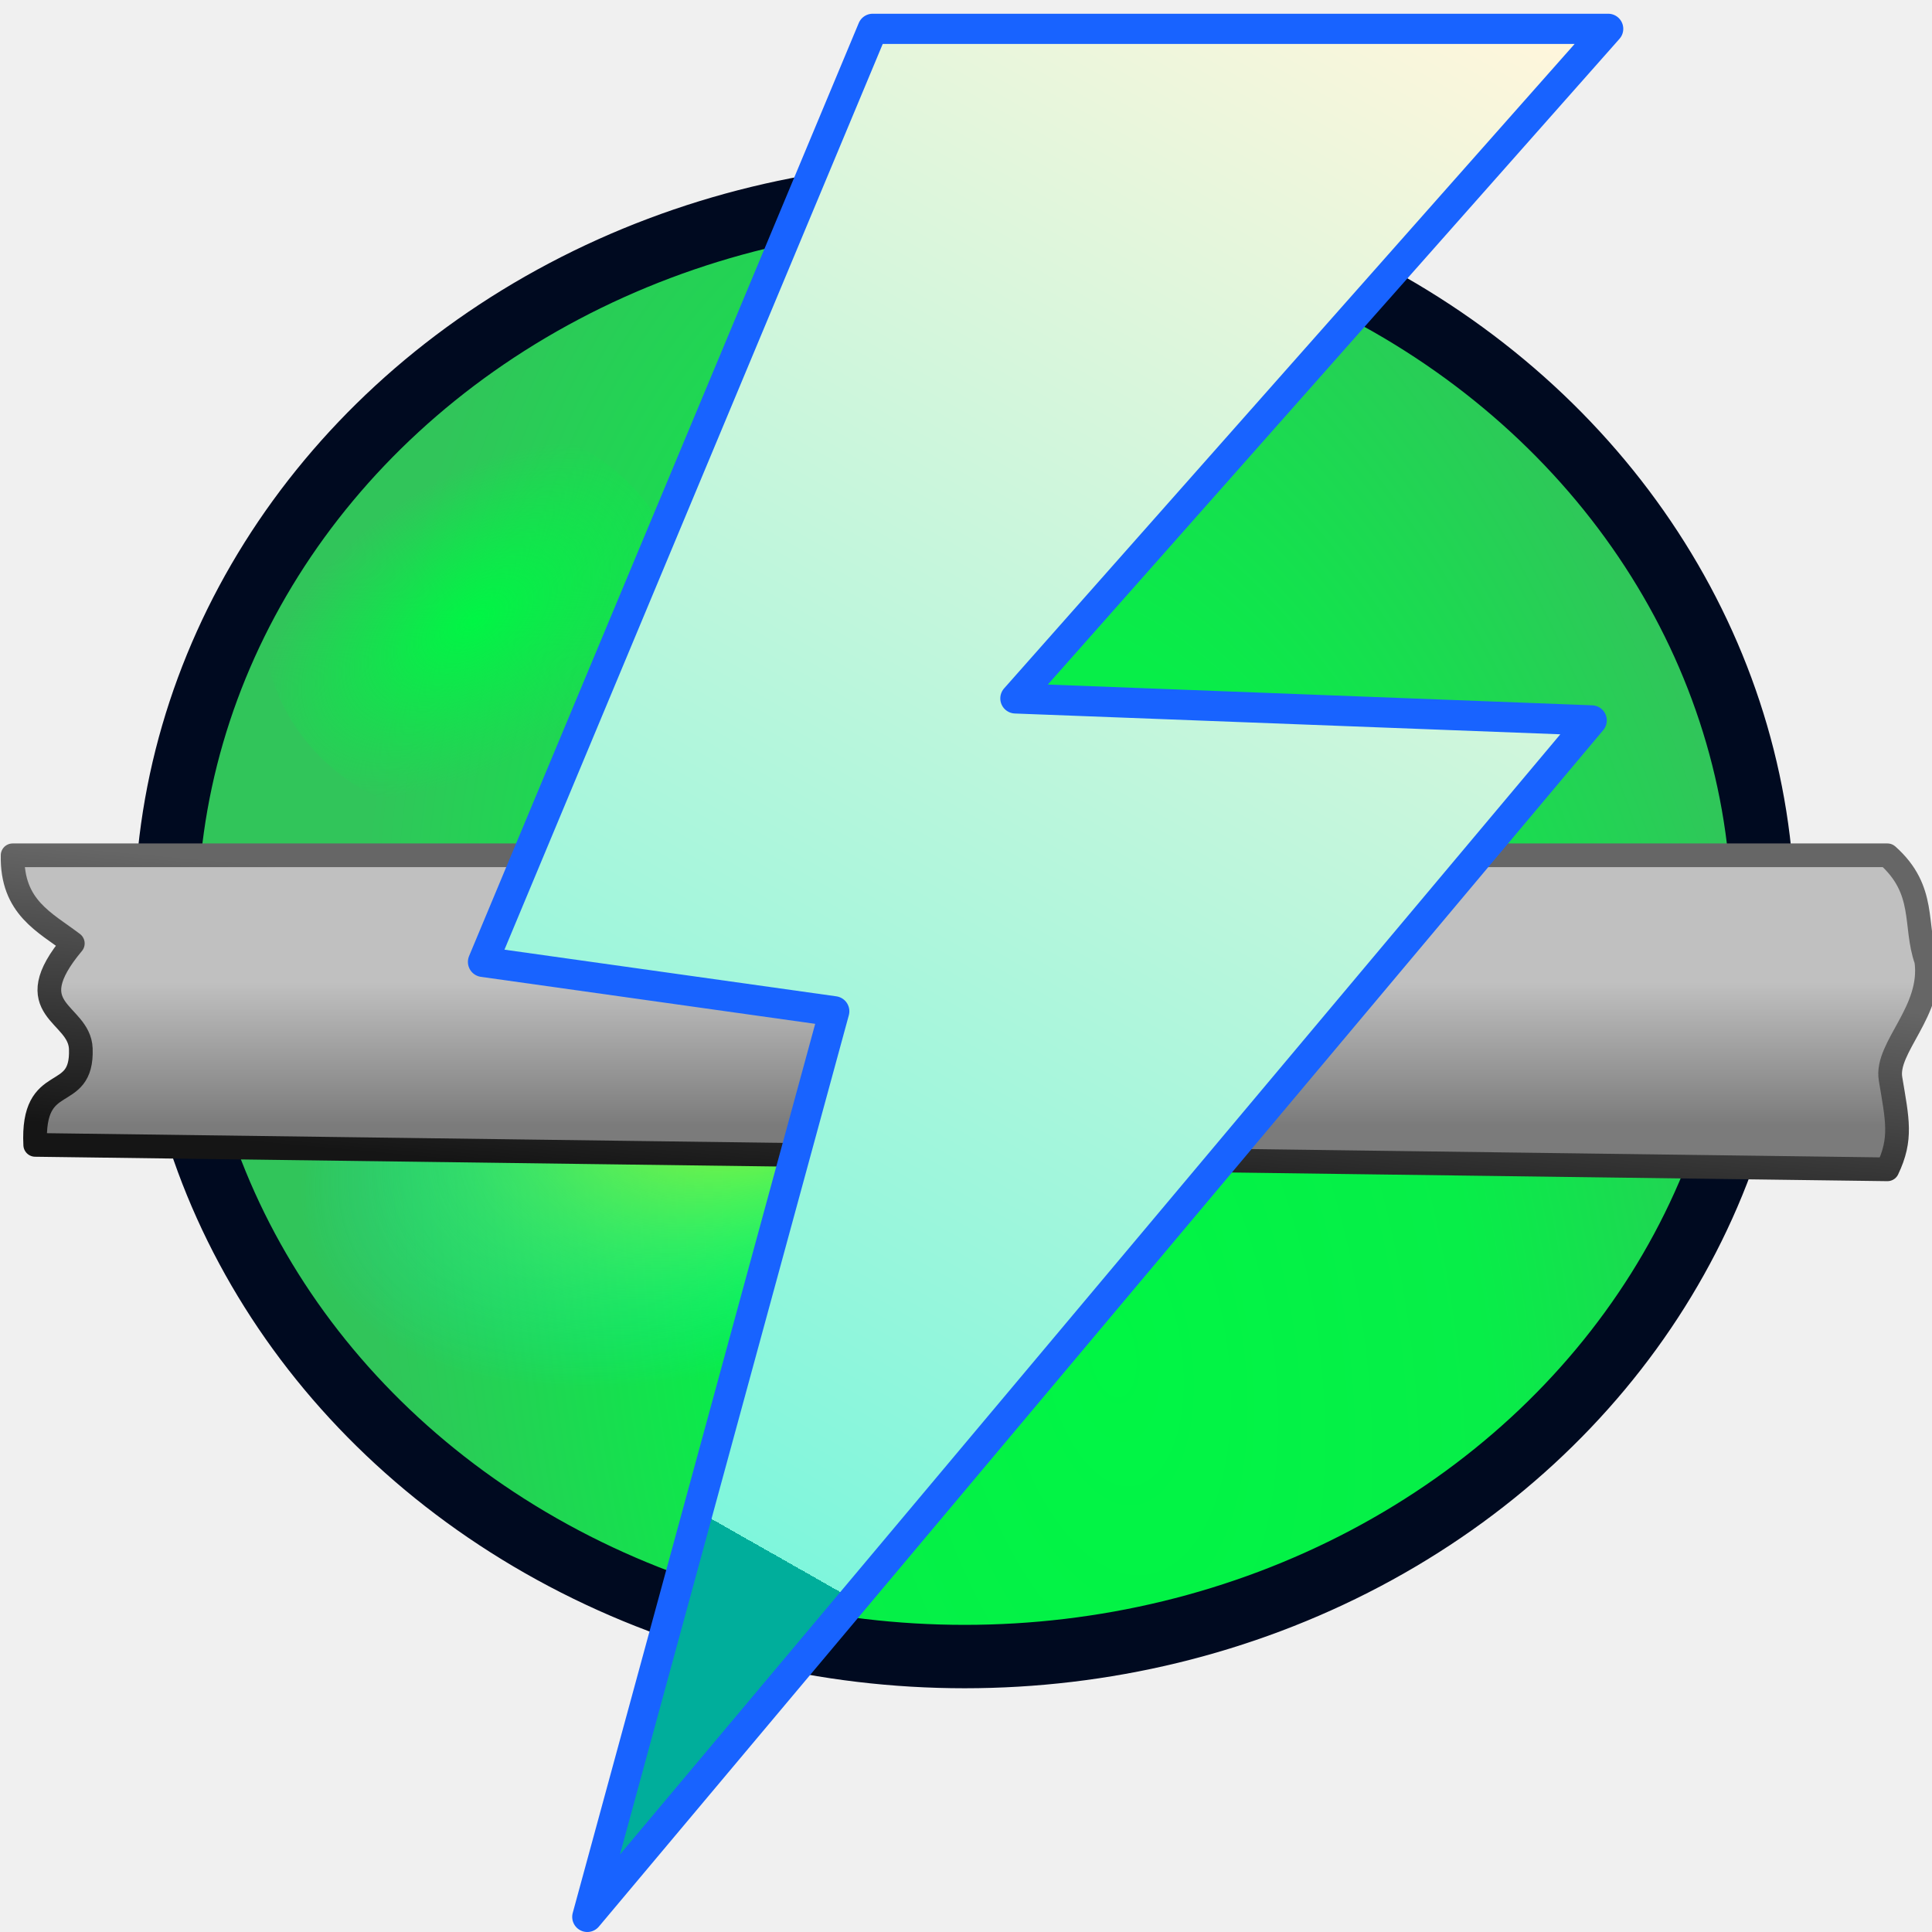
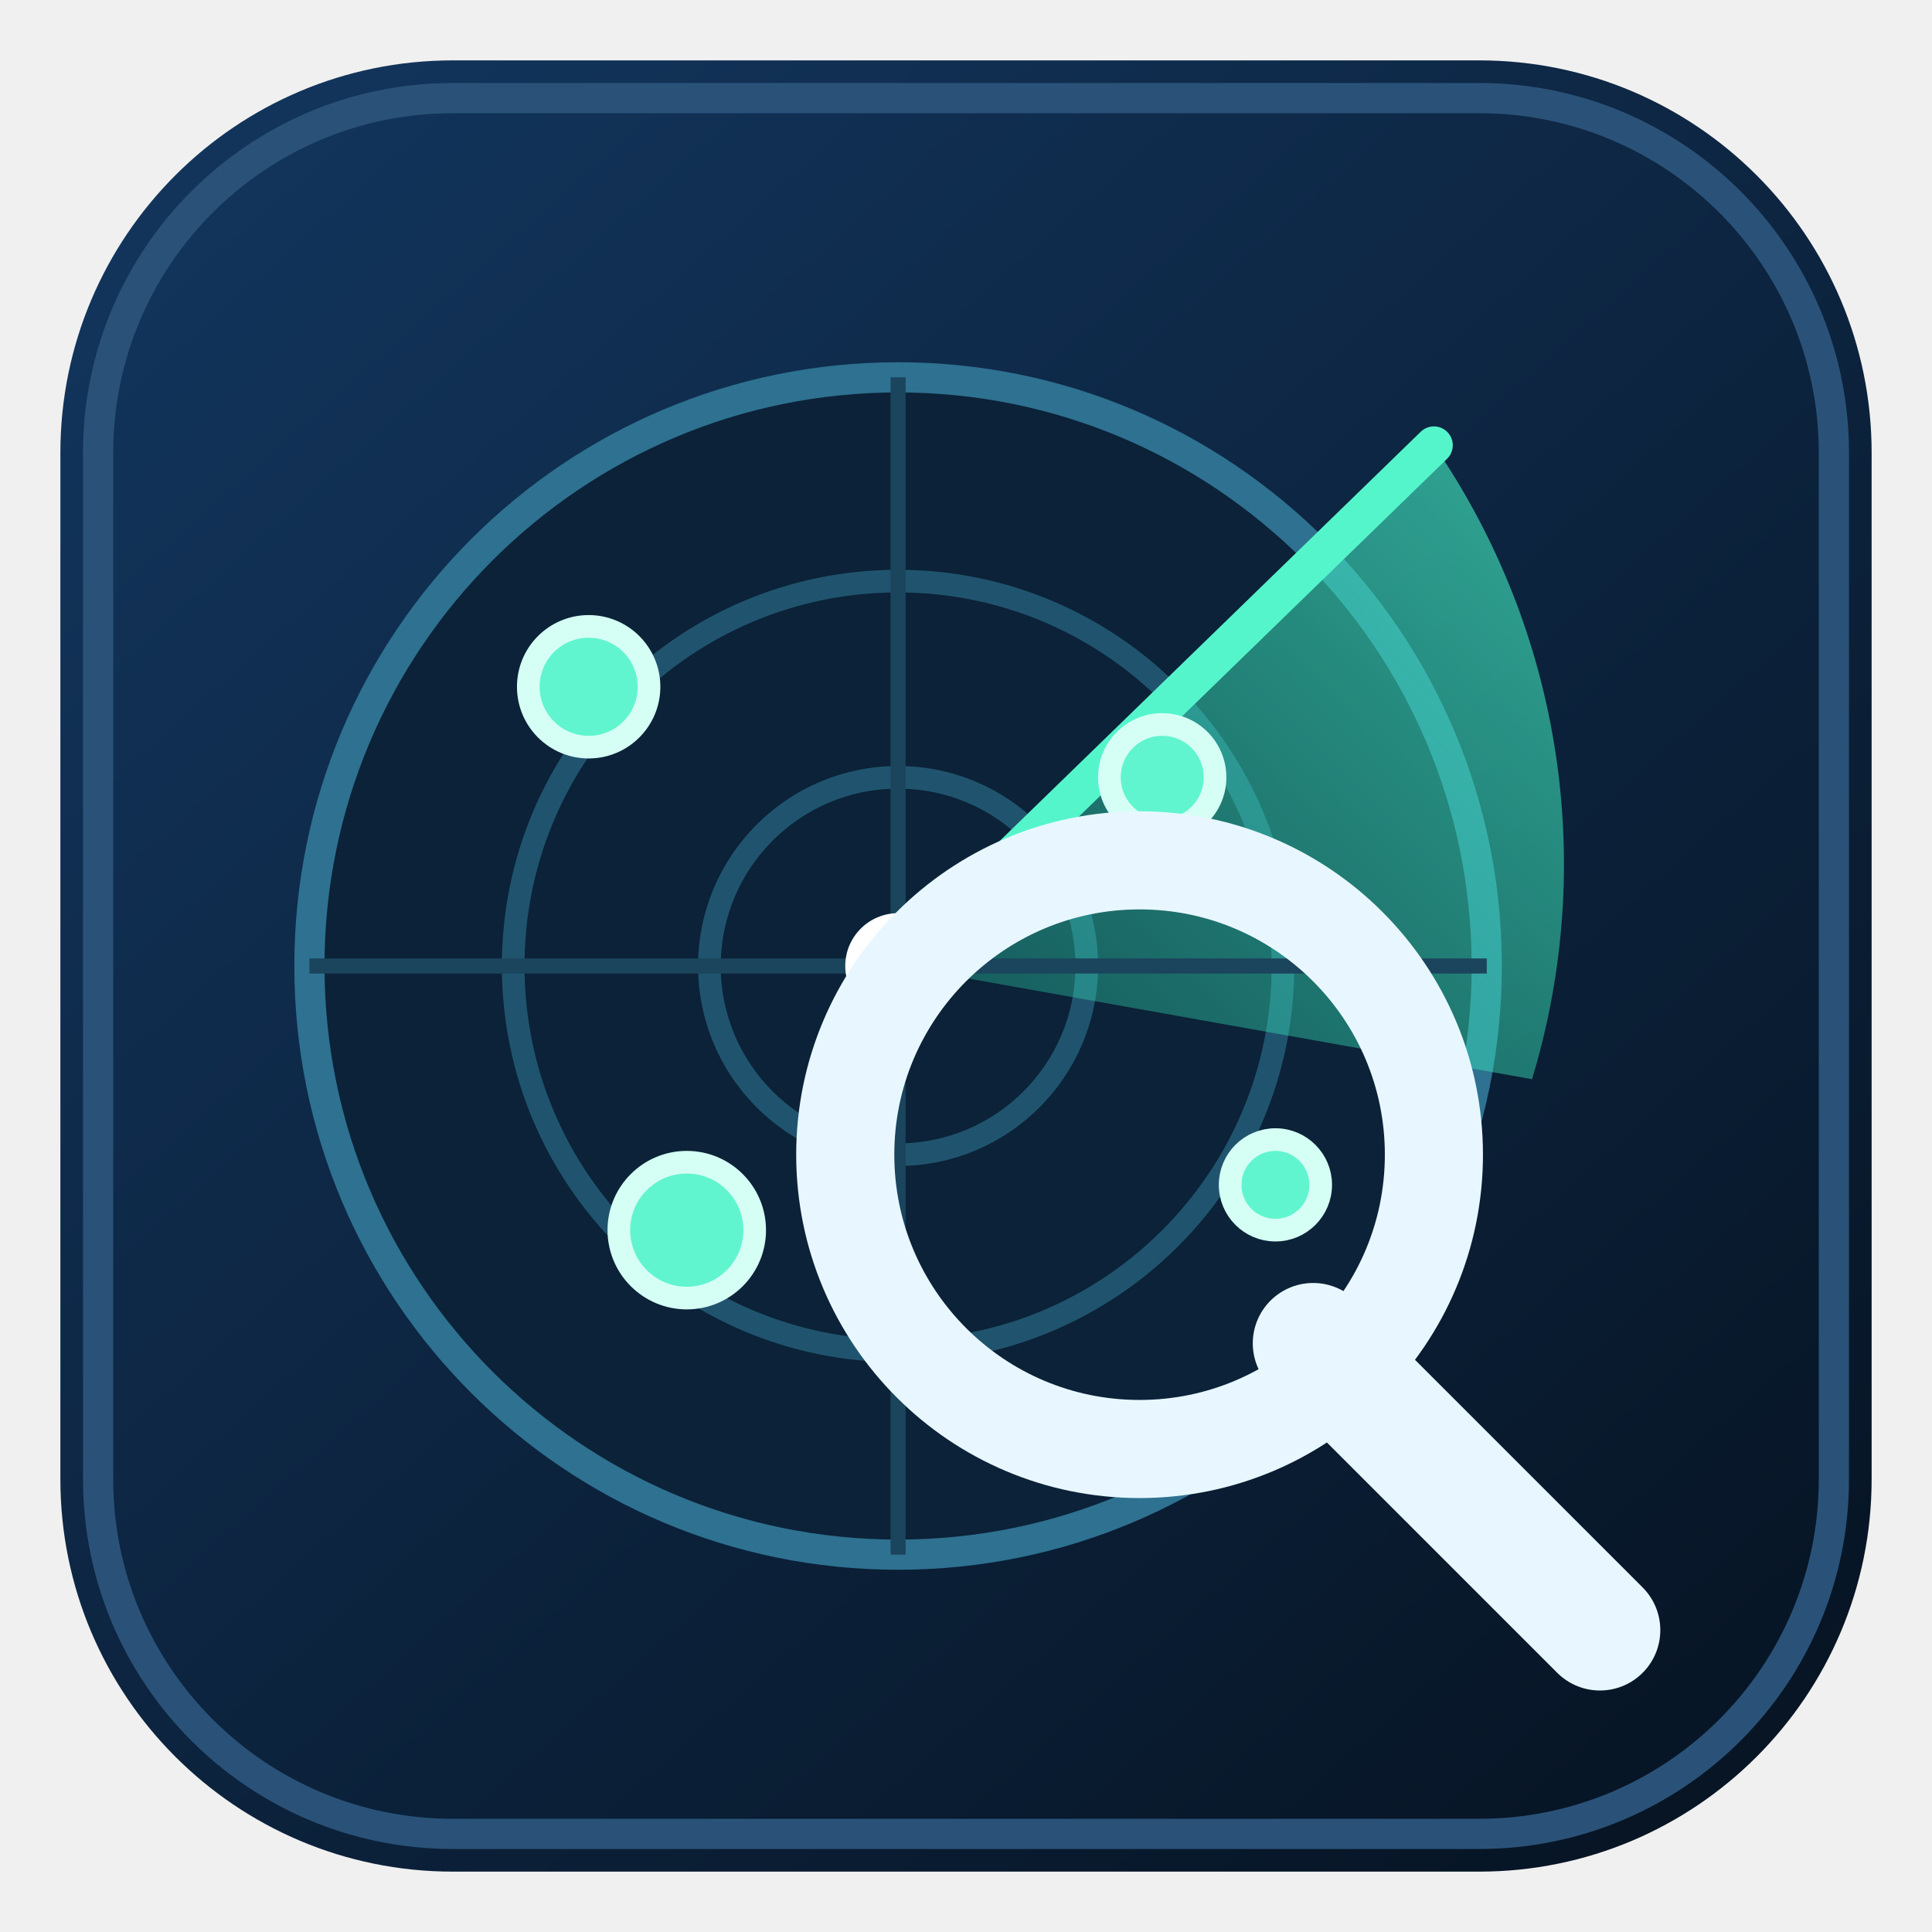
- <svg xmlns="http://www.w3.org/2000/svg" xmlns:xlink="http://www.w3.org/1999/xlink" width="64px" height="64px" id="svg2832">
-   <defs id="defs2834">
-     <linearGradient id="linearGradient11797">
-       <stop style="stop-color:#151515;stop-opacity:1;" offset="0" id="stop11799" />
-       <stop style="stop-color:#666;stop-opacity:1;" offset="1" id="stop11801" />
+ <svg xmlns="http://www.w3.org/2000/svg" width="256" height="256" viewBox="0 0 256 256" role="img" aria-label="Advanced IP Analyser network radar">
+   <defs>
+     <linearGradient id="background" x1="32" y1="20" x2="224" y2="236" gradientUnits="userSpaceOnUse">
+       <stop stop-color="#12345b" />
+       <stop offset="1" stop-color="#071525" />
    </linearGradient>
-     <linearGradient id="linearGradient10016">
-       <stop style="stop-color:#7b7b7b;stop-opacity:1;" offset="0" id="stop10018" />
-       <stop style="stop-color:silver;stop-opacity:1;" offset="1" id="stop10020" />
+     <linearGradient id="beam" x1="71" y1="185" x2="194" y2="58" gradientUnits="userSpaceOnUse">
+       <stop stop-color="#21d4a7" stop-opacity=".08" />
+       <stop offset="1" stop-color="#45f0c4" stop-opacity=".62" />
    </linearGradient>
-     <linearGradient id="linearGradient9113">
-       <stop style="stop-color:#f6f400;stop-opacity:0.99;" offset="0" id="stop9115" />
-       <stop style="stop-color:#00f6e0;stop-opacity:0;" offset="1" id="stop9117" />
-     </linearGradient>
-     <linearGradient id="linearGradient7333">
-       <stop style="stop-color:#00f644;stop-opacity:1;" offset="0" id="stop7335" />
-       <stop style="stop-color:#00f644;stop-opacity:0;" offset="1" id="stop7337" />
-     </linearGradient>
-     <linearGradient id="linearGradient7325">
-       <stop style="stop-color:black;stop-opacity:1;" offset="0" id="stop7327" />
-       <stop style="stop-color:black;stop-opacity:0;" offset="1" id="stop7329" />
-     </linearGradient>
-     <linearGradient id="linearGradient6428">
-       <stop style="stop-color:#00f644;stop-opacity:1;" offset="0" id="stop6430" />
-       <stop id="stop6436" offset="0.5" style="stop-color:#07ee48;stop-opacity:1;" />
-       <stop style="stop-color:#31c55a;stop-opacity:1;" offset="1" id="stop6432" />
-     </linearGradient>
-     <linearGradient id="linearGradient4628">
-       <stop style="stop-color:#00ae9b;stop-opacity:1;" offset="0" id="stop4630" />
-       <stop id="stop5523" offset="0" style="stop-color:#7ff6dc;stop-opacity:1;" />
-       <stop style="stop-color:#fff6dc;stop-opacity:1;" offset="1" id="stop4632" />
-     </linearGradient>
-     <linearGradient id="linearGradient3727">
-       <stop style="stop-color:#e4e4e4;stop-opacity:1;" offset="0" id="stop3729" />
-       <stop style="stop-color:#e4e4e4;stop-opacity:0;" offset="1" id="stop3731" />
-     </linearGradient>
-     <linearGradient xlink:href="#linearGradient4628" id="linearGradient4634" x1="24.955" y1="50.545" x2="52.891" y2="1.336" gradientUnits="userSpaceOnUse" gradientTransform="translate(-0.909091,4.5455e-2)" />
-     <radialGradient xlink:href="#linearGradient6428" id="radialGradient6434" cx="44.445" cy="51.062" fx="44.445" fy="51.062" r="26.555" gradientTransform="matrix(0.274222,1.766517,-0.900207,0.139743,70.41489,-34.28419)" gradientUnits="userSpaceOnUse" />
-     <radialGradient xlink:href="#linearGradient7333" id="radialGradient7339" cx="18.455" cy="23.909" fx="18.455" fy="23.909" r="7.364" gradientTransform="matrix(1.370371,-0.447402,0.269785,0.541834,-13.28536,19.21096)" gradientUnits="userSpaceOnUse" />
-     <radialGradient xlink:href="#linearGradient9113" id="radialGradient9119" cx="26.412" cy="27.891" fx="26.412" fy="27.891" r="21.727" gradientTransform="matrix(0.652236,-0.286894,0.16827,0.332143,4.49204,26.42717)" gradientUnits="userSpaceOnUse" />
-     <linearGradient xlink:href="#linearGradient10016" id="linearGradient10025" gradientUnits="userSpaceOnUse" gradientTransform="matrix(0.856099,0,0,1.07948,4.153545,3.406762)" x1="23.7" y1="31.383" x2="23.7" y2="26.986" />
-     <linearGradient xlink:href="#linearGradient11797" id="linearGradient11803" x1="9.4" y1="37.941" x2="10.225" y2="28.753" gradientUnits="userSpaceOnUse" />
  </defs>
-   <g id="layer1">
-     <path style="opacity:1;fill:url(#radialGradient6434);fill-opacity:1.0;stroke:#000a20;stroke-linejoin:round;stroke-opacity:1;stroke-width:2.1;stroke-miterlimit:4;stroke-dasharray:none" id="path4636" d="M 58.182 37.182 A 26.455 24.091 0 1 1  5.273,37.182 A 26.455 24.091 0 1 1  58.182 37.182 z" transform="translate(0.227274,-6.545455)" />
-     <path style="opacity:1;fill:url(#radialGradient7339);fill-opacity:1;stroke:none;stroke-width:0.2;stroke-linejoin:round;stroke-miterlimit:4;stroke-dasharray:none;stroke-opacity:1" id="path6438" d="M 28.545 23.909 A 10.091 5.727 0 1 1  8.364,23.909 A 10.091 5.727 0 1 1  28.545 23.909 z" transform="matrix(0.693694,0,0,1.142857,2.925471,-6.779218)" />
-     <path style="opacity:1;fill:url(#radialGradient9119);fill-opacity:1;stroke:none;stroke-width:0.2;stroke-linejoin:round;stroke-miterlimit:4;stroke-dasharray:none;stroke-opacity:1" id="path8226" d="M 49.091 29 A 21.727 17.364 0 1 1  5.636,29 A 21.727 17.364 0 1 1  49.091 29 z" transform="matrix(1.146444,0,0,1.230367,-3.552682,-0.316998)" />
-     <path style="fill:url(#linearGradient10025);fill-opacity:1;stroke:url(#linearGradient11803);stroke-width:0.785;stroke-linejoin:round;stroke-miterlimit:4;stroke-dasharray:none;stroke-opacity:1" d="M 0.418,28.333 L 62.524,28.333 C 63.83,29.494 63.395,30.656 63.809,31.817 C 64.046,33.493 62.452,34.69 62.626,35.736 C 62.854,37.103 63.008,37.722 62.524,38.735 L 1.167,37.926 C 1.046,35.437 2.744,36.593 2.677,34.742 C 2.633,33.523 0.539,33.491 2.412,31.252 C 1.495,30.553 0.383,30.062 0.418,28.333 z " id="rect9121" />
-     <path style="opacity:1;fill:url(#linearGradient4634);fill-opacity:1;fill-rule:evenodd;stroke:#1863ff;stroke-width:1px;stroke-linecap:butt;stroke-linejoin:round;marker-start:none;stroke-opacity:1" d="M 28.909,0.955 L 53.273,0.955 L 33.636,23.136 L 52.727,23.864 L 19.455,63.5 L 27.636,33.5 L 16,31.864 L 28.909,0.955 z " id="path2840" />
+   <rect x="8" y="8" width="240" height="240" rx="52" fill="url(#background)" />
+   <rect x="13" y="13" width="230" height="230" rx="47" fill="none" stroke="#2a5278" stroke-width="4" />
+   <circle cx="119" cy="128" r="78" fill="#0b2238" stroke="#2e7190" stroke-width="4" />
+   <circle cx="119" cy="128" r="51" fill="none" stroke="#20546e" stroke-width="3" />
+   <circle cx="119" cy="128" r="25" fill="none" stroke="#20546e" stroke-width="3" />
+   <path d="M119 128 190 59A98 98 0 0 1 203 143Z" fill="url(#beam)" />
+   <path d="M119 128 190 59" stroke="#55f5cc" stroke-width="5" stroke-linecap="round" />
+   <path d="M119 50v156M41 128h156" stroke="#1b445d" stroke-width="2" />
+   <g fill="#61f5cf" stroke="#d5fff5" stroke-width="3">
+     <circle cx="78" cy="91" r="8" />
+     <circle cx="154" cy="103" r="7" />
+     <circle cx="91" cy="163" r="9" />
+     <circle cx="169" cy="157" r="6" />
  </g>
+   <circle cx="119" cy="128" r="7" fill="#fff" />
+   <path d="m174 178 38 38" stroke="#e8f7ff" stroke-width="16" stroke-linecap="round" />
+   <circle cx="151" cy="153" r="39" fill="none" stroke="#e8f7ff" stroke-width="13" />
</svg>
